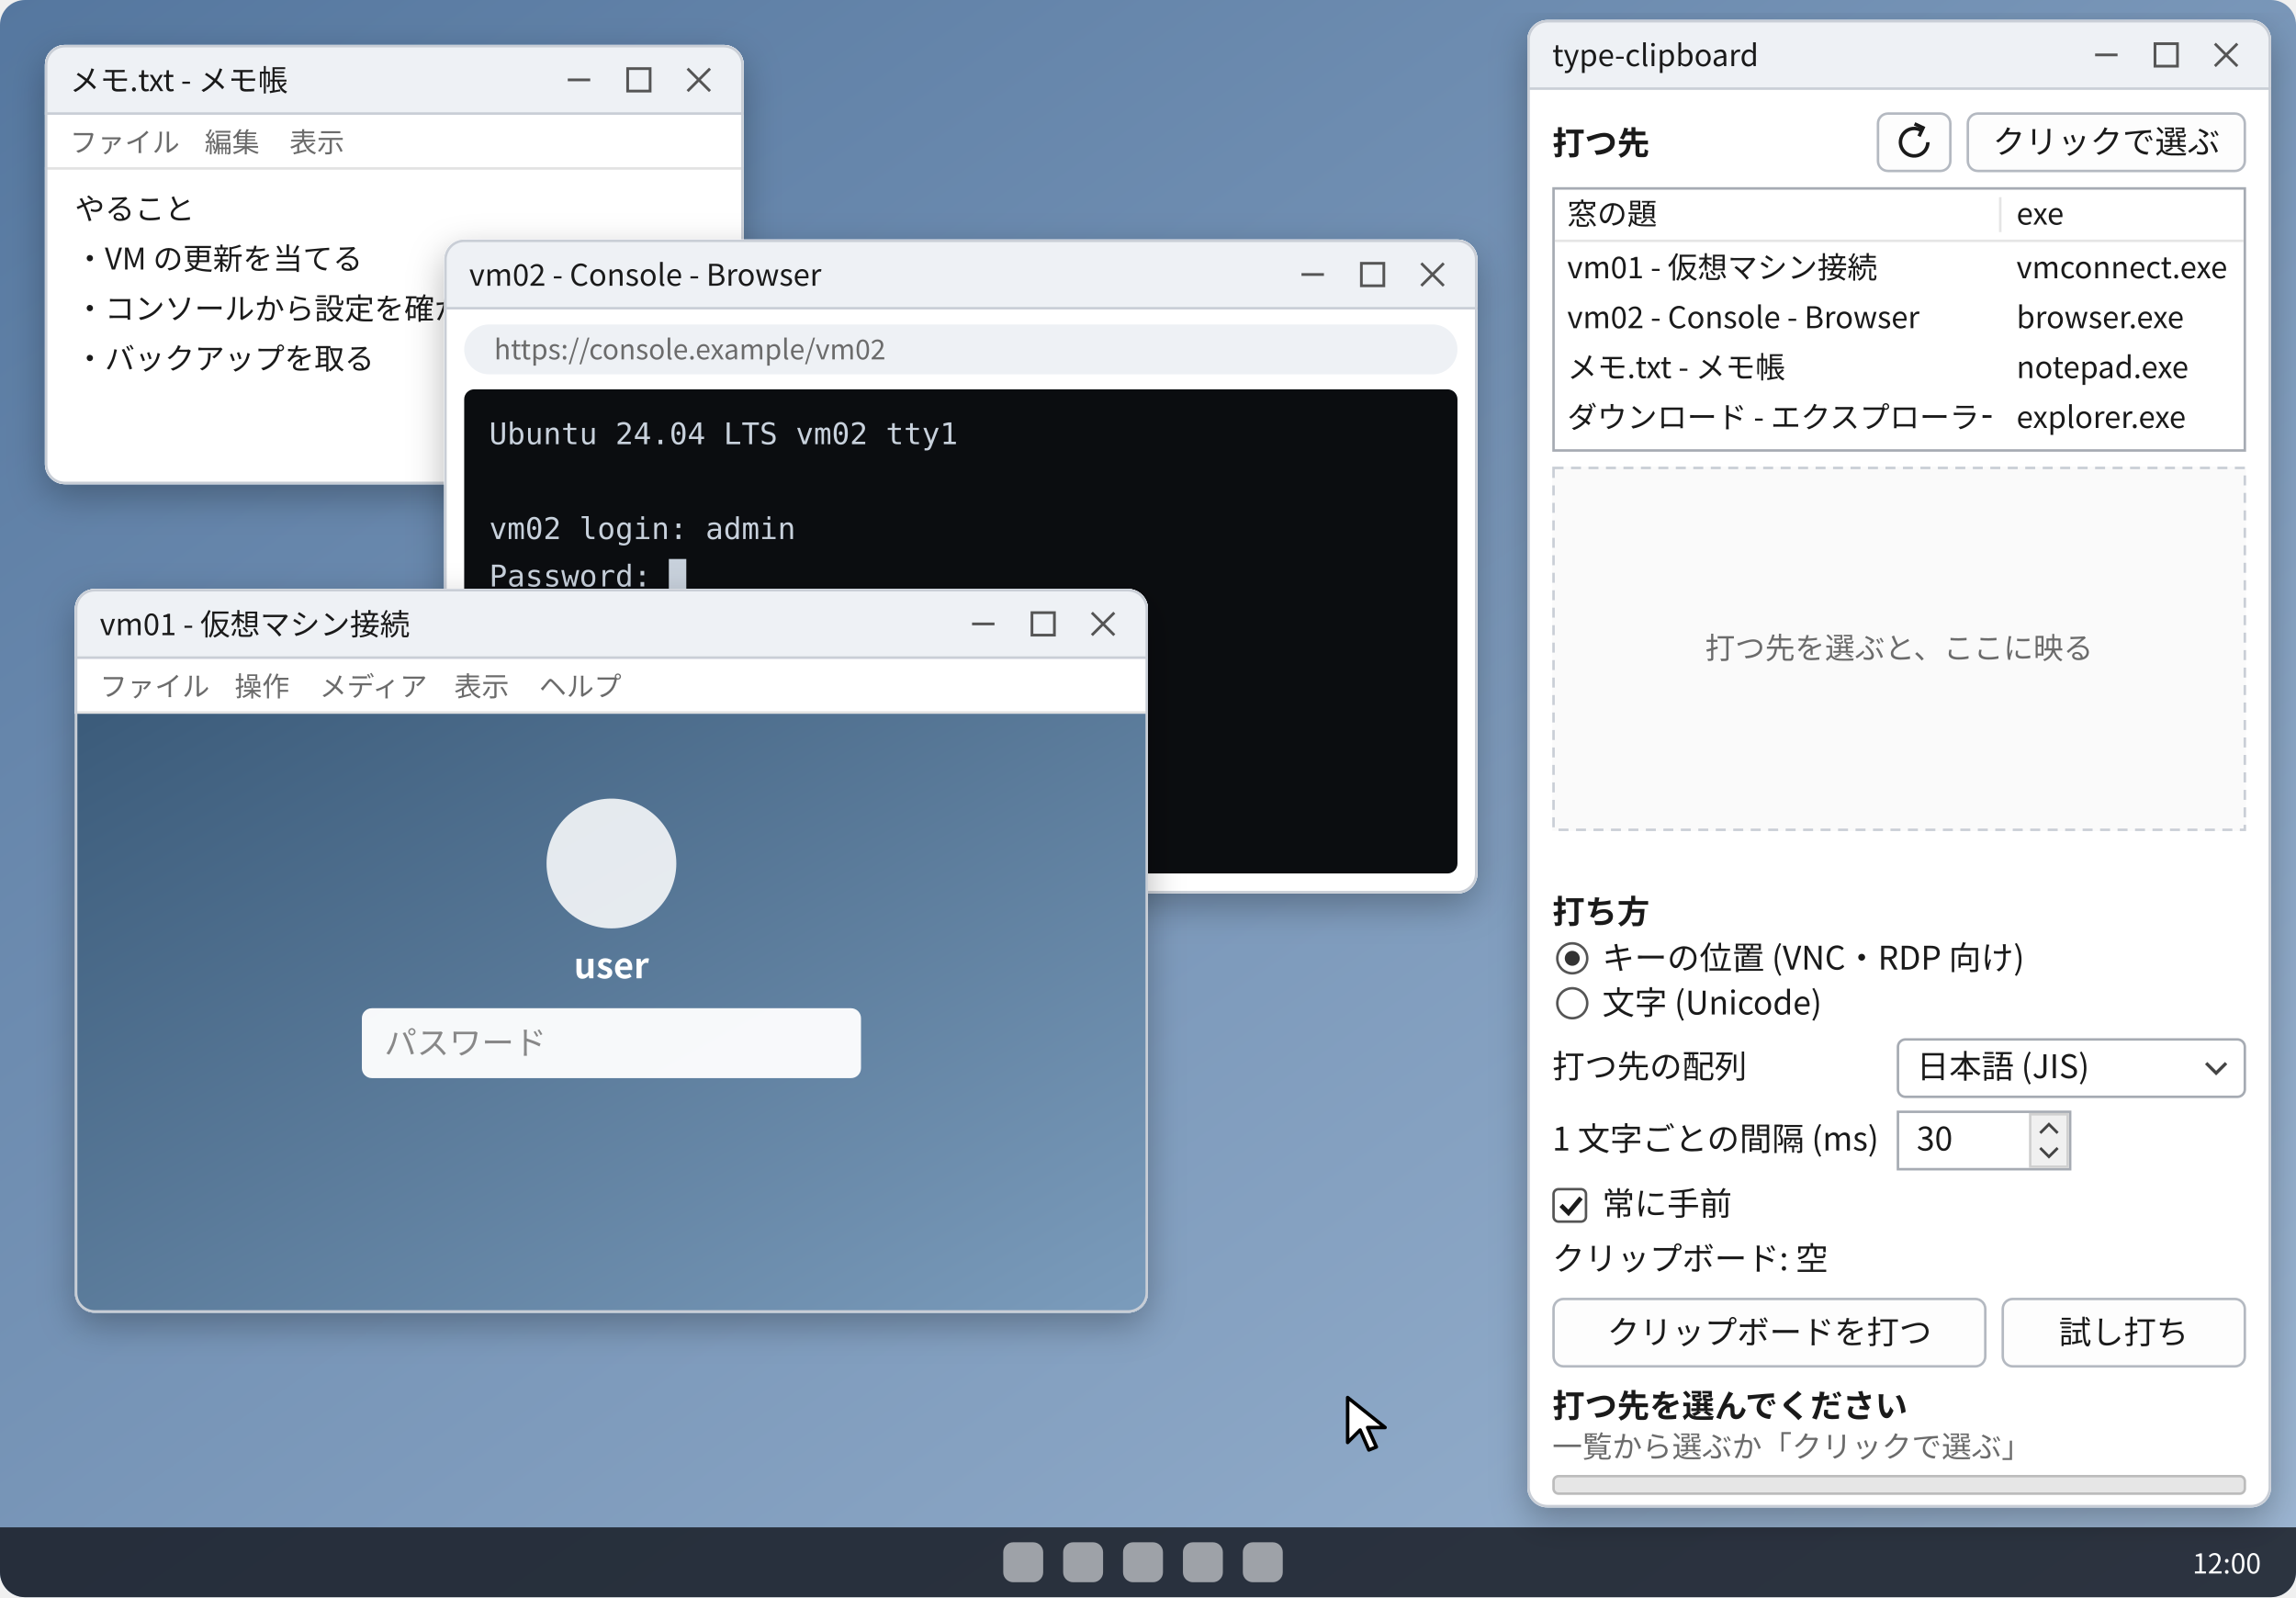
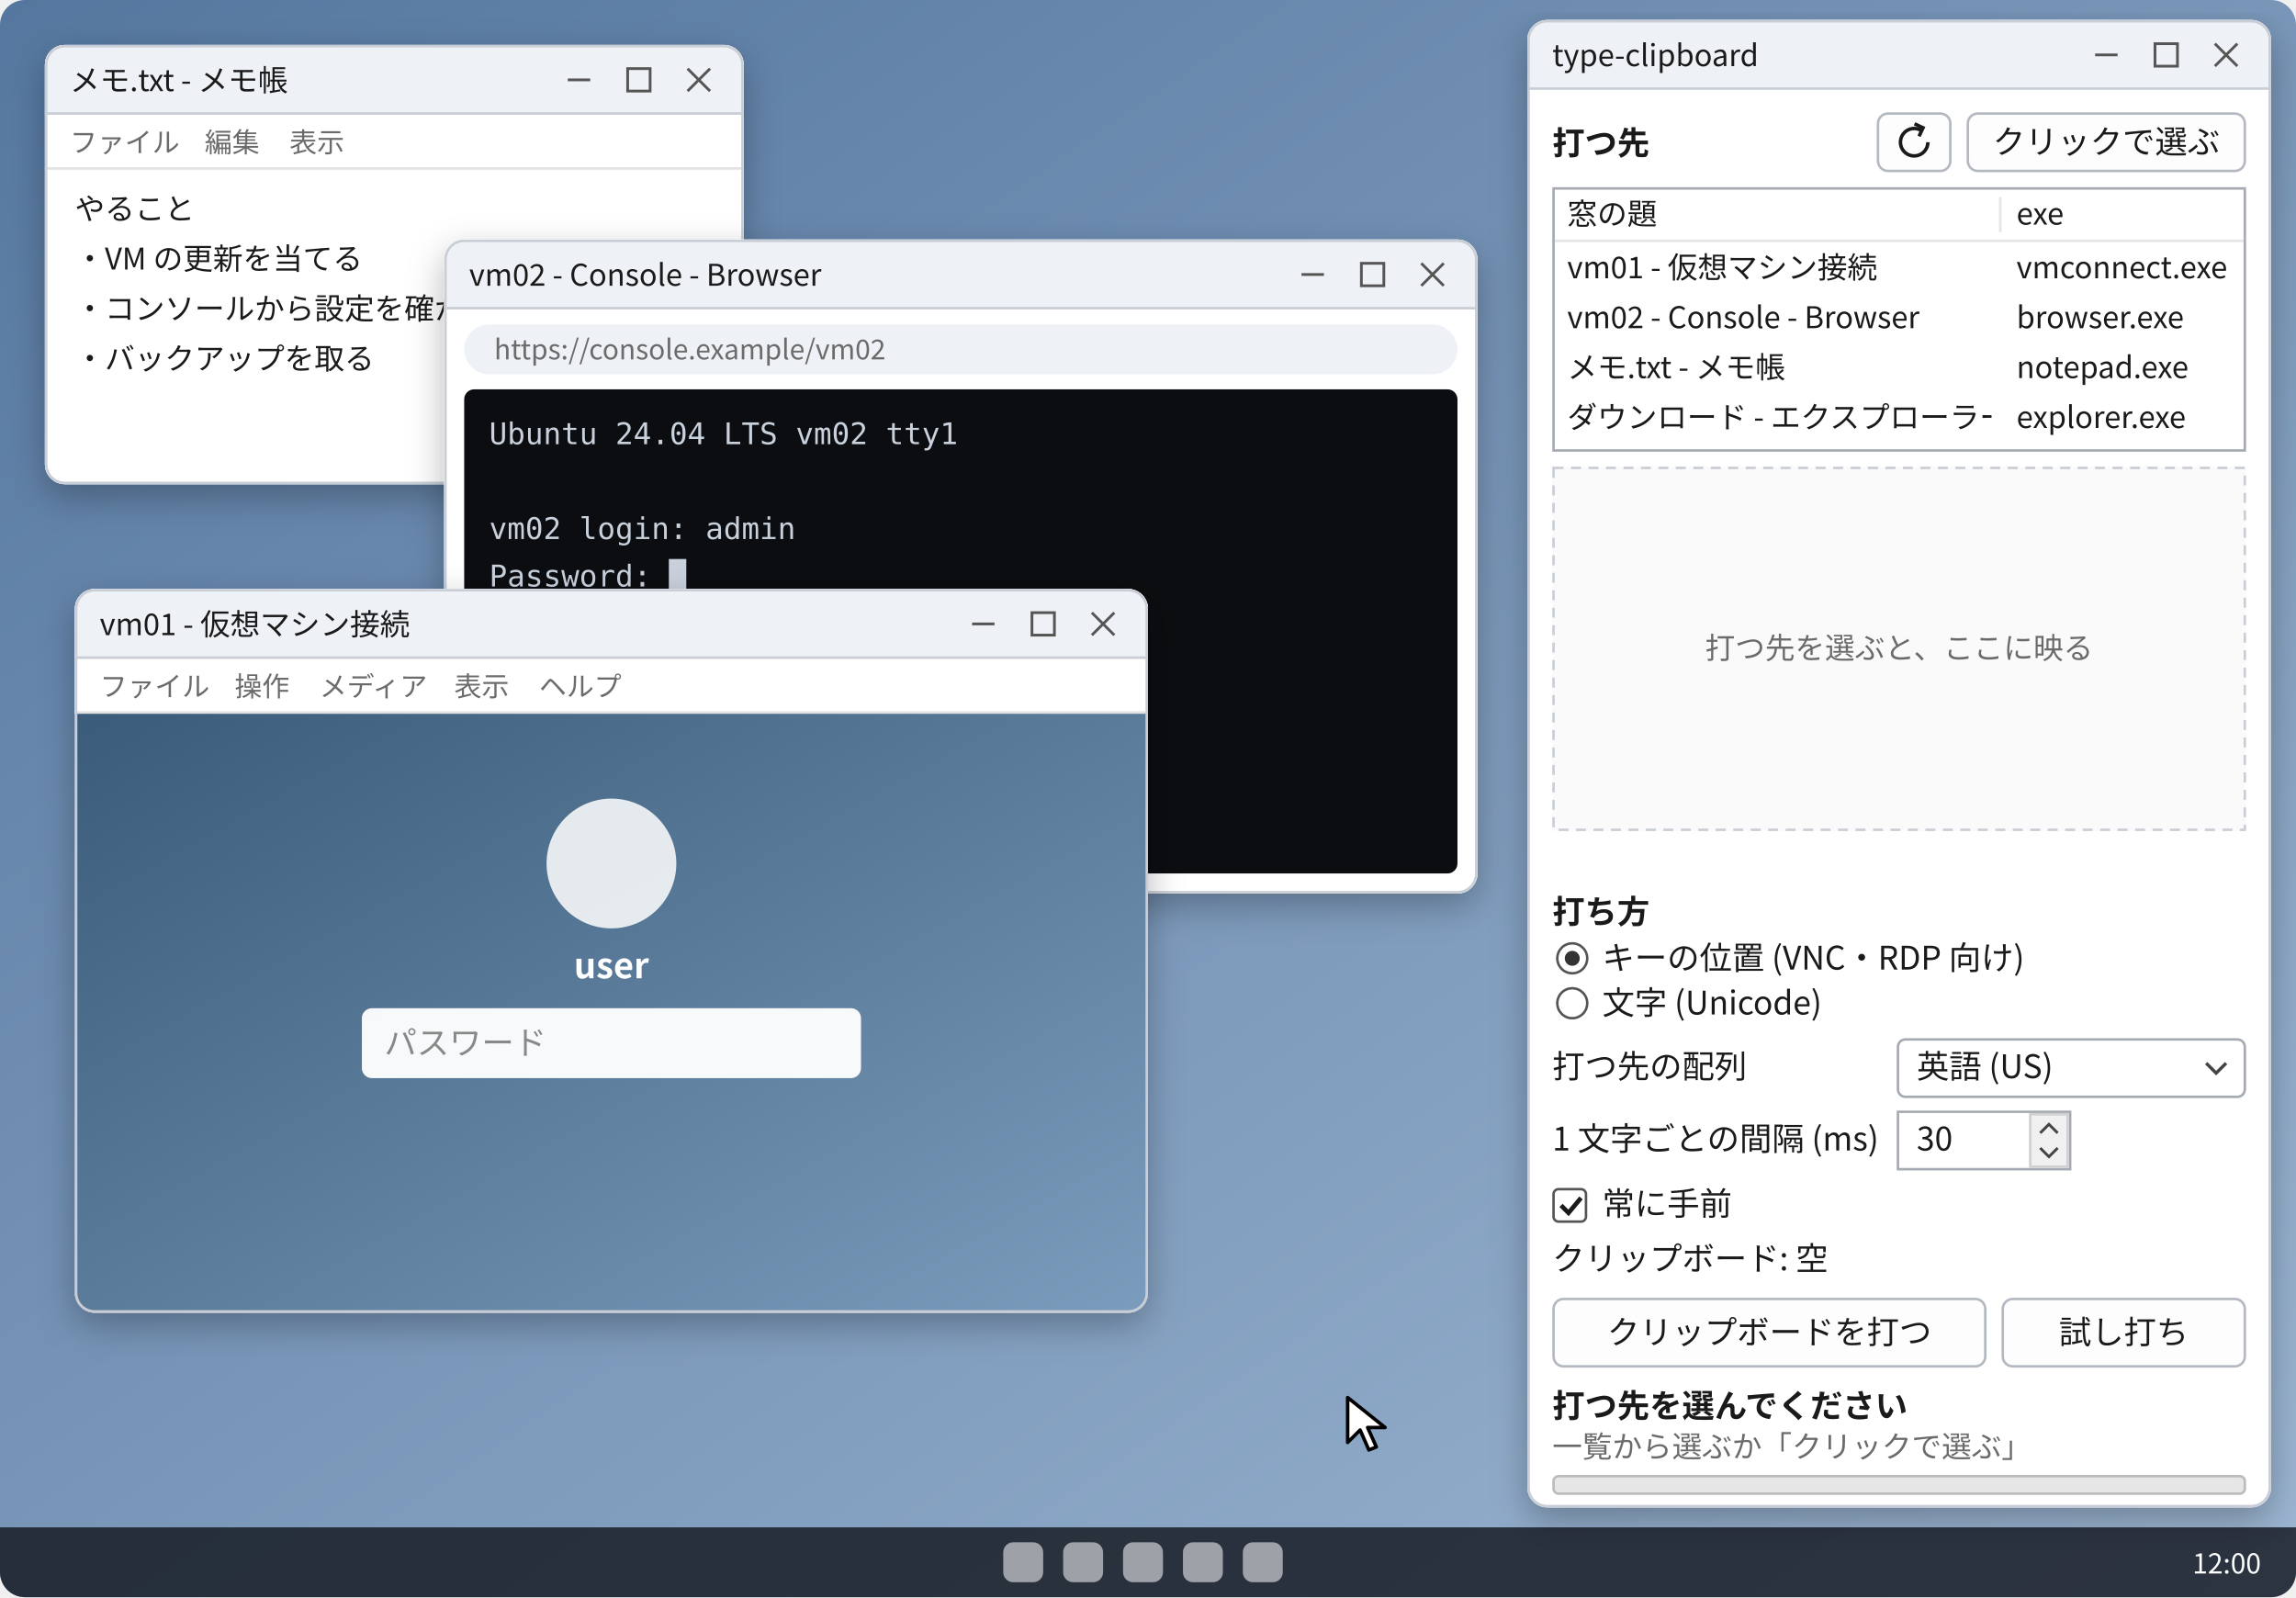
<svg xmlns="http://www.w3.org/2000/svg" width="920" height="640" viewBox="0 0 920 640" role="img" aria-labelledby="title desc">
  <style>
text{font-family:"Yu Gothic UI", "Meiryo UI", Meiryo, "Hiragino Sans", "Hiragino Kaku Gothic ProN", "Noto Sans CJK JP", "Noto Sans JP", "Segoe UI", system-ui, sans-serif;fill:#1a1a1a}
.mono{font-family:"Cascadia Mono", Consolas, "DejaVu Sans Mono", "Noto Sans Mono", ui-monospace, monospace}
.t11{font-size:11px}.t12{font-size:12px}.t13{font-size:13px}.t14{font-size:14px}.t22{font-size:22px}
.b{font-weight:700}.mu{fill:#6b6b6b}.wh{fill:#fff}.ph{fill:#888}.term{fill:#c8d1dc}
.c-blue{fill:#2563eb}.c-green{fill:#15803d}.c-amber{fill:#b45309}
.tb{transform-box:fill-box;transform-origin:50% 50%}.tl{transform-box:fill-box;transform-origin:0 50%}
.blink{animation:blink 1s step-end infinite}@keyframes blink{50%{opacity:0}}
@keyframes a1{0%{opacity:0;transform:translateY(14px);animation-timing-function:step-end}12.5%{opacity:0;transform:translateY(14px);animation-timing-function:ease-out}21.25%{opacity:1;transform:translateY(0);animation-timing-function:step-end}100%{opacity:1;transform:translateY(0)}}
.a1{opacity:1;transform:translateY(0);animation:a1 4s infinite}
@media (prefers-reduced-motion:reduce){*{animation:none!important}}
</style>
  <defs>
    <linearGradient id="desk" x1="0" y1="0" x2="1" y2="1">
      <stop offset="0" stop-color="#55779f" />
      <stop offset="1" stop-color="#9db6d2" />
    </linearGradient>
    <linearGradient id="vm-screen" x1="0" y1="0" x2="1" y2="1">
      <stop offset="0" stop-color="#3b5b7a" />
      <stop offset="1" stop-color="#7b9cbc" />
    </linearGradient>
    <filter id="shadow" x="-20%" y="-20%" width="140%" height="150%">
      <feDropShadow dx="0" dy="5" stdDeviation="7" flood-color="#000" flood-opacity=".28" />
    </filter>
    <clipPath id="canvas">
      <rect width="920" height="640" rx="10" />
    </clipPath>
    <clipPath id="clip-app">
      <rect x="612" y="8" width="298" height="596" rx="8" />
    </clipPath>
    <clipPath id="clip-title">
      <rect x="622" y="75" width="176" height="106" />
    </clipPath>
    <clipPath id="clip-exe">
      <rect x="802" y="75" width="96" height="106" />
    </clipPath>
    <clipPath id="clip-note">
      <rect width="280" height="176" rx="8" />
    </clipPath>
    <clipPath id="clip-vnc">
      <rect width="414" height="262" rx="8" />
    </clipPath>
    <clipPath id="clip-vm">
      <rect width="430" height="290" rx="8" />
    </clipPath>
  </defs>
  <g clip-path="url(#canvas)">
    <rect width="920" height="640" fill="url(#desk)" />
    <g transform="translate(18,18)">
      <rect width="280" height="176" rx="8" fill="#fff" filter="url(#shadow)" />
      <g clip-path="url(#clip-note)">
        <rect width="280" height="176" fill="#fff" />
        <rect width="280" height="28" fill="#eef1f5" />
        <line x1="0" y1="27.5" x2="280" y2="27.5" stroke="#c9ced6" />
        <text x="10" y="18.5" class="t12">メモ.txt - メモ帳</text>
        <g stroke="#555" stroke-width="1.1" fill="none">
          <line x1="209.5" y1="14.0" x2="218.5" y2="14.0" />
          <rect x="233.5" y="9.5" width="9" height="9" />
          <path d="M257.5,9.5l9,9M266.5,9.5l-9,9" />
        </g>
        <line x1="0" y1="49.5" x2="280" y2="49.5" stroke="#e2e2e2" />
        <text x="10" y="43" class="t11 mu">ファイル</text>
        <text x="64" y="43" class="t11 mu">編集</text>
        <text x="98" y="43" class="t11 mu">表示</text>
        <text x="12" y="70" class="t12">やること</text>
        <text x="12" y="90" class="t12">・VM の更新を当てる</text>
        <text x="12" y="110" class="t12">・コンソールから設定を確かめる</text>
        <text x="12" y="130" class="t12">・バックアップを取る</text>
      </g>
      <rect x=".5" y=".5" width="279" height="175" rx="7.5" fill="none" stroke="#c9ced6" />
    </g>
    <g transform="translate(178,96)">
      <rect width="414" height="262" rx="8" fill="#fff" filter="url(#shadow)" />
      <g clip-path="url(#clip-vnc)">
        <rect width="414" height="262" fill="#fff" />
        <rect width="414" height="28" fill="#eef1f5" />
        <line x1="0" y1="27.5" x2="414" y2="27.5" stroke="#c9ced6" />
        <text x="10" y="18.5" class="t12">vm02 - Console - Browser</text>
        <g stroke="#555" stroke-width="1.1" fill="none">
          <line x1="343.5" y1="14.0" x2="352.5" y2="14.0" />
          <rect x="367.5" y="9.5" width="9" height="9" />
          <path d="M391.5,9.5l9,9M400.5,9.5l-9,9" />
        </g>
        <rect x="8" y="34" width="398" height="20" rx="10" fill="#eef1f5" />
        <text x="20" y="48" class="t11 mu">https://console.example/vm02</text>
        <rect x="8" y="60" width="398" height="194" rx="4" fill="#0b0d10" />
        <text x="18" y="82" class="t12 mono term">Ubuntu 24.04 LTS vm02 tty1</text>
        <text x="18" y="120" class="t12 mono term">vm02 login: admin</text>
        <text x="18" y="139" class="t12 mono term">Password:</text>
        <rect class="blink" x="90" y="128" width="7" height="13" fill="#c8d1dc" />
      </g>
      <rect x=".5" y=".5" width="413" height="261" rx="7.5" fill="none" stroke="#c9ced6" />
    </g>
    <g transform="translate(30,236)">
      <rect width="430" height="290" rx="8" fill="#fff" filter="url(#shadow)" />
      <g clip-path="url(#clip-vm)">
        <rect width="430" height="290" fill="#fff" />
        <rect width="430" height="28" fill="#eef1f5" />
        <line x1="0" y1="27.5" x2="430" y2="27.5" stroke="#c9ced6" />
        <text x="10" y="18.5" class="t12">vm01 - 仮想マシン接続</text>
        <g stroke="#555" stroke-width="1.1" fill="none">
          <line x1="359.5" y1="14.0" x2="368.5" y2="14.0" />
          <rect x="383.5" y="9.5" width="9" height="9" />
          <path d="M407.5,9.5l9,9M416.5,9.5l-9,9" />
        </g>
        <line x1="0" y1="49.5" x2="430" y2="49.5" stroke="#e2e2e2" />
        <text x="10" y="43" class="t11 mu">ファイル</text>
        <text x="64" y="43" class="t11 mu">操作</text>
        <text x="98" y="43" class="t11 mu">メディア</text>
        <text x="152" y="43" class="t11 mu">表示</text>
        <text x="186" y="43" class="t11 mu">ヘルプ</text>
        <rect y="50" width="430" height="240" fill="url(#vm-screen)" />
        <g style="opacity:1">
          <circle cx="215.0" cy="110" r="26" fill="#fff" fill-opacity=".85" />
          <text x="215" y="156" class="t14 b wh" text-anchor="middle">user</text>
          <rect x="115.0" y="168" width="200" height="28" rx="4" fill="#fff" fill-opacity=".95" />
          <rect x="116.0" y="169" width="198" height="26" rx="3.5" fill="none" stroke="#2563eb" stroke-width="2" style="opacity:0" />
          <text x="124" y="186.5" class="t13 ph" style="opacity:1">パスワード</text>
          <circle cx="127" cy="182" r="2.6" fill="#111" style="opacity:0" />
          <circle cx="134.5" cy="182" r="2.6" fill="#111" style="opacity:0" />
          <circle cx="142" cy="182" r="2.6" fill="#111" style="opacity:0" />
          <circle cx="149.5" cy="182" r="2.6" fill="#111" style="opacity:0" />
          <circle cx="157" cy="182" r="2.6" fill="#111" style="opacity:0" />
          <circle cx="164.5" cy="182" r="2.6" fill="#111" style="opacity:0" />
          <circle cx="172" cy="182" r="2.6" fill="#111" style="opacity:0" />
          <circle cx="179.5" cy="182" r="2.6" fill="#111" style="opacity:0" />
          <circle cx="187" cy="182" r="2.6" fill="#111" style="opacity:0" />
          <circle cx="194.5" cy="182" r="2.6" fill="#111" style="opacity:0" />
          <circle cx="202" cy="182" r="2.6" fill="#111" style="opacity:0" />
          <circle cx="209.5" cy="182" r="2.6" fill="#111" style="opacity:0" />
          <circle cx="217" cy="182" r="2.6" fill="#111" style="opacity:0" />
          <circle cx="224.5" cy="182" r="2.6" fill="#111" style="opacity:0" />
          <circle cx="232" cy="182" r="2.6" fill="#111" style="opacity:0" />
          <circle cx="239.5" cy="182" r="2.6" fill="#111" style="opacity:0" />
          <circle cx="247" cy="182" r="2.6" fill="#111" style="opacity:0" />
          <circle cx="254.5" cy="182" r="2.6" fill="#111" style="opacity:0" />
          <circle cx="262" cy="182" r="2.6" fill="#111" style="opacity:0" />
          <circle cx="269.5" cy="182" r="2.6" fill="#111" style="opacity:0" />
          <circle cx="277" cy="182" r="2.6" fill="#111" style="opacity:0" />
          <circle cx="284.5" cy="182" r="2.6" fill="#111" style="opacity:0" />
          <circle cx="292" cy="182" r="2.6" fill="#111" style="opacity:0" />
          <circle cx="299.5" cy="182" r="2.6" fill="#111" style="opacity:0" />
          <g style="opacity:0">
            <g style="transform:translateX(0px)">
              <rect class="blink" x="124.0" y="174" width="1.4" height="16" fill="#111" />
            </g>
          </g>
        </g>
        <text x="215" y="178" class="t22 b wh" text-anchor="middle" style="opacity:0">ようこそ</text>
      </g>
      <rect x=".5" y=".5" width="429" height="289" rx="7.5" fill="none" stroke="#c9ced6" />
    </g>
    <rect y="612" width="920" height="28" fill="#141820" fill-opacity=".82" />
    <rect x="402.0" y="618" width="16" height="16" rx="4" fill="#fff" fill-opacity=".55" />
    <rect x="426.0" y="618" width="16" height="16" rx="4" fill="#fff" fill-opacity=".55" />
    <rect x="450.0" y="618" width="16" height="16" rx="4" fill="#fff" fill-opacity=".55" />
    <rect x="474.0" y="618" width="16" height="16" rx="4" fill="#fff" fill-opacity=".55" />
    <rect x="498.0" y="618" width="16" height="16" rx="4" fill="#fff" fill-opacity=".55" />
    <text x="906" y="630.5" class="t11 wh" text-anchor="end">12:00</text>
    <g class="a1">
      <rect x="612" y="8" width="298" height="596" rx="8" fill="#fff" filter="url(#shadow)" />
      <g clip-path="url(#clip-app)">
        <rect x="612" y="8" width="298" height="28" fill="#eef1f5" />
        <line x1="612" y1="35.5" x2="910" y2="35.5" stroke="#c9ced6" />
        <text x="622" y="26.5" class="t12">type-clipboard</text>
        <g transform="translate(612,8)">
          <g stroke="#555" stroke-width="1.1" fill="none">
            <line x1="227.5" y1="14.0" x2="236.5" y2="14.0" />
            <rect x="251.5" y="9.5" width="9" height="9" />
            <path d="M275.5,9.5l9,9M284.5,9.5l-9,9" />
          </g>
        </g>
      </g>
      <rect x="612.5" y="8.5" width="297" height="595" rx="7.5" fill="none" stroke="#c9ced6" />
      <text x="622" y="62" class="t13 b">打つ先</text>
      <g style="opacity:1">
        <rect x="752.5" y="45.5" width="29" height="23" rx="4" fill="#fdfdfd" stroke="#b4b9c1" />
        <path d="M772.5,57A5.5,5.5 0 1 1 769.75,52.215" fill="none" stroke="#1a1a1a" stroke-width="1.4" />
        <path d="M767.15,49.615l3.4,1.6l-1.6,3.4" fill="none" stroke="#1a1a1a" stroke-width="1.4" />
        <rect x="788.5" y="45.5" width="111" height="23" rx="4" fill="#fdfdfd" stroke="#b4b9c1" />
        <text x="844" y="61.5" class="t13" text-anchor="middle" style="opacity:1">クリックで選ぶ</text>
      </g>
      <g style="opacity:1">
        <rect x="622.5" y="75.5" width="277" height="105" fill="#fff" stroke="#a6abb3" />
        <line x1="623" y1="96.5" x2="899" y2="96.5" stroke="#e5e5e5" />
        <line x1="801.5" y1="79" x2="801.5" y2="93" stroke="#e5e5e5" />
        <text x="628" y="90" class="t12">窓の題</text>
        <text x="808" y="90" class="t12">exe</text>
        <g clip-path="url(#clip-title)">
          <text x="628" y="111.5" class="t12">vm01 - 仮想マシン接続</text>
        </g>
        <g clip-path="url(#clip-exe)">
          <text x="808" y="111.5" class="t12">vmconnect.exe</text>
        </g>
        <g clip-path="url(#clip-title)">
          <text x="628" y="131.5" class="t12">vm02 - Console - Browser</text>
        </g>
        <g clip-path="url(#clip-exe)">
          <text x="808" y="131.5" class="t12">browser.exe</text>
        </g>
        <g clip-path="url(#clip-title)">
          <text x="628" y="151.5" class="t12">メモ.txt - メモ帳</text>
        </g>
        <g clip-path="url(#clip-exe)">
          <text x="808" y="151.5" class="t12">notepad.exe</text>
        </g>
        <g clip-path="url(#clip-title)">
          <text x="628" y="171.5" class="t12">ダウンロード - エクスプローラー</text>
        </g>
        <g clip-path="url(#clip-exe)">
          <text x="808" y="171.5" class="t12">explorer.exe</text>
        </g>
      </g>
      <rect x="622" y="187" width="278" height="146" fill="#fafafa" />
      <rect x="622.5" y="187.5" width="277" height="145" fill="none" stroke="#c9ced6" stroke-width="1" stroke-dasharray="4 3" style="opacity:1" />
      <text x="761" y="264" class="t12 mu" text-anchor="middle" style="opacity:1">打つ先を選ぶと、ここに映る</text>
      <text x="622" y="370" class="t13 b">打ち方</text>
      <g style="opacity:1">
        <circle cx="630" cy="384" r="6" fill="#fff" stroke="#555" />
        <circle cx="630" cy="384" r="3" fill="#333" />
        <text x="642" y="388.5" class="t13">キーの位置 (VNC・RDP 向け)</text>
        <circle cx="630" cy="402" r="6" fill="#fff" stroke="#555" />
        <text x="642" y="406.5" class="t13">文字 (Unicode)</text>
        <text x="622" y="432" class="t13">打つ先の配列</text>
        <rect x="760.5" y="416.5" width="139" height="23" rx="3" fill="#fff" stroke="#a6abb3" />
-         <text x="768" y="432" class="t13">日本語 (JIS)</text>
+         <text x="768" y="432" class="t13">英語 (US)</text>
        <path d="M884,426l4,4l4,-4" fill="none" stroke="#444" stroke-width="1.3" />
      </g>
      <text x="622" y="461" class="t13">1 文字ごとの間隔 (ms)</text>
      <g style="opacity:1">
        <rect x="760.5" y="445.5" width="69" height="23" fill="#fff" stroke="#a6abb3" />
        <text x="768" y="461" class="t13">30</text>
        <rect x="813.5" y="446.5" width="15" height="21" fill="#f0f0f0" stroke="#d0d0d0" />
        <path d="M817.5,454l3.5,-3.5l3.5,3.5M817.5,460l3.5,3.5l3.5,-3.5" fill="none" stroke="#444" stroke-width="1.1" />
      </g>
      <rect x="622.5" y="476.5" width="13" height="13" rx="2" fill="#fff" stroke="#555" />
      <path d="M625.5,483l3,3l5,-6" fill="none" stroke="#1a1a1a" stroke-width="1.8" />
      <text x="642" y="487" class="t13">常に手前</text>
      <text x="622" y="509" class="t13" style="opacity:1">クリップボード: 空</text>
      <g style="opacity:1">
        <rect x="622.5" y="520.5" width="173" height="27" rx="4" fill="#fdfdfd" stroke="#b4b9c1" />
        <text x="709" y="538.5" class="t13" text-anchor="middle">クリップボードを打つ</text>
        <rect x="802.5" y="520.5" width="97" height="27" rx="4" fill="#fdfdfd" stroke="#b4b9c1" />
        <text x="851" y="538.5" class="t13" text-anchor="middle">試し打ち</text>
      </g>
      <text x="622" y="568" class="t13 b" style="opacity:1">打つ先を選んでください</text>
      <text x="622" y="584" class="t12 mu" style="opacity:1">一覧から選ぶか「クリックで選ぶ」</text>
      <rect x="622.5" y="591.5" width="277" height="7" rx="2" fill="#e6e6e6" stroke="#bcbcbc" />
      <rect x="623" y="592" width="276" height="6" rx="1.5" fill="#06b025" class="tl" style="transform:scaleX(0);fill:#06b025" />
    </g>
    <g transform="translate(540,560)">
      <path d="M0,0V18L5,13L8.5,21L11.5,19.8L8,12H15Z" fill="#fff" stroke="#000" stroke-width="1.4" stroke-linejoin="round" />
    </g>
  </g>
</svg>
